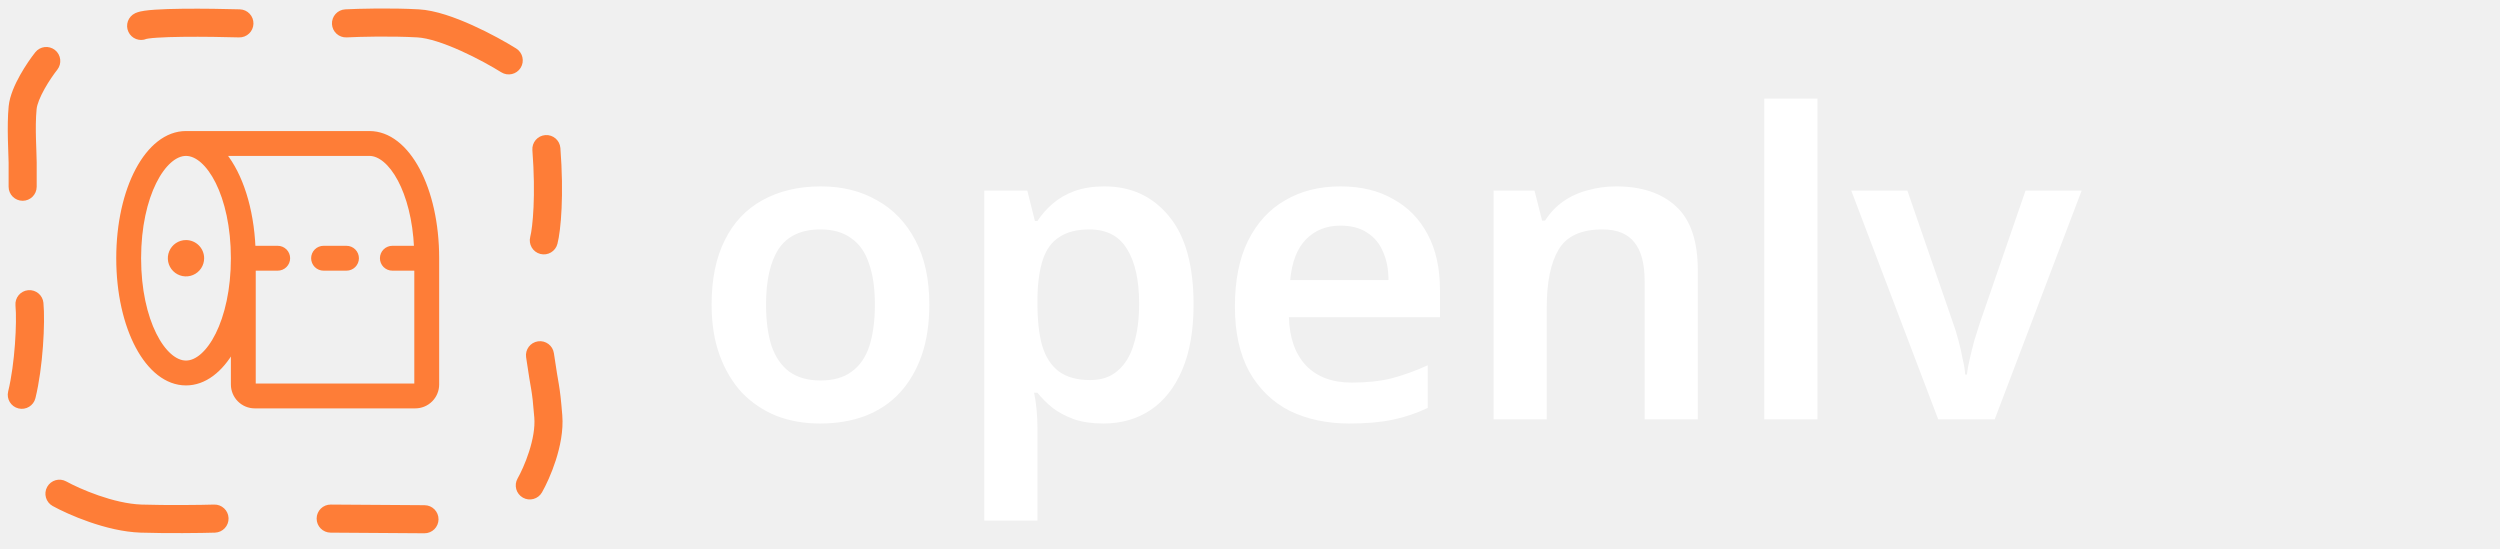
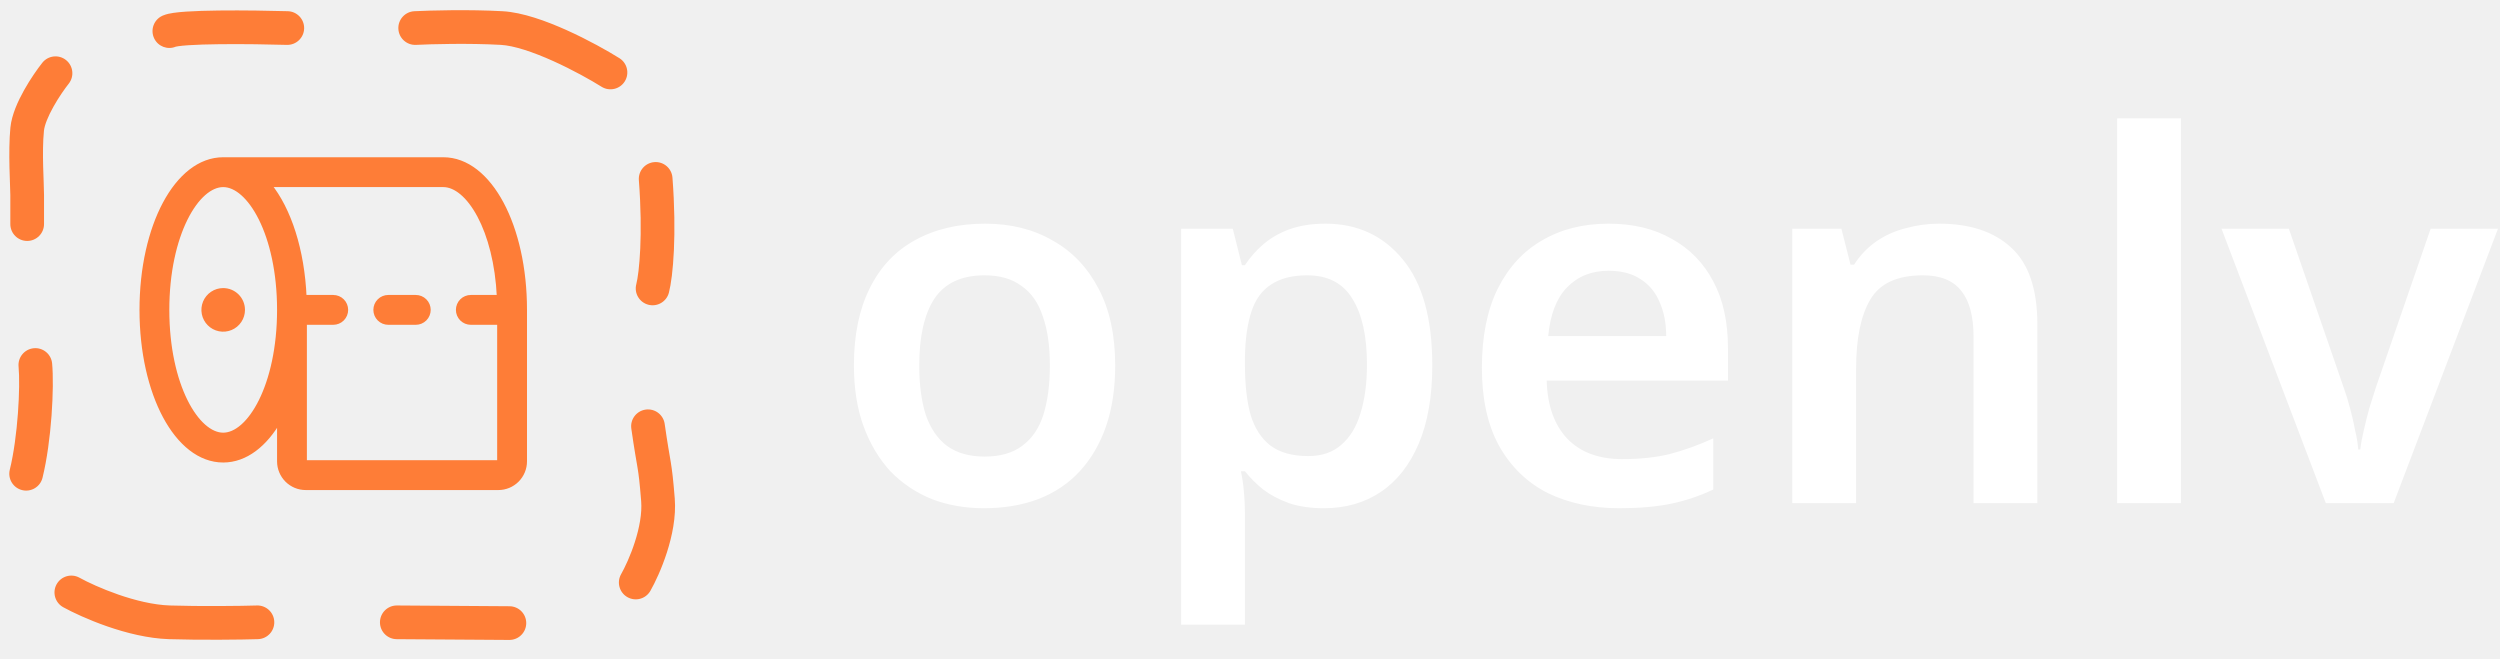
- <svg xmlns="http://www.w3.org/2000/svg" width="474" height="104" viewBox="0 0 474 104" fill="none">
+ <svg xmlns="http://www.w3.org/2000/svg" width="395" height="104" viewBox="0 0 395 104" fill="none">
  <g clip-path="url(#clip0_274_425)">
    <path d="M70.041 25.208C73.741 25.208 76.962 27.917 79.239 32.177C81.521 36.449 82.903 42.358 82.903 48.961V72.895C82.903 74.001 82.464 75.062 81.682 75.845C80.901 76.627 79.841 77.066 78.736 77.066H48.306C47.2 77.066 46.14 76.627 45.359 75.845C44.578 75.062 44.139 74.001 44.139 72.895V66.324C41.884 70.252 38.791 72.714 35.264 72.714C31.565 72.714 28.343 70.005 26.067 65.745C23.784 61.474 22.403 55.564 22.403 48.961C22.403 42.358 23.784 36.449 26.067 32.177C28.343 27.917 31.565 25.208 35.264 25.208H70.041ZM42.506 29.198C45.661 33.094 47.76 39.511 48.079 46.967H52.653C53.182 46.967 53.689 47.177 54.062 47.551C54.436 47.925 54.646 48.432 54.646 48.961C54.646 49.49 54.436 49.998 54.062 50.372C53.689 50.746 53.182 50.956 52.653 50.956H48.125V72.895C48.125 72.944 48.144 72.99 48.178 73.023C48.212 73.057 48.258 73.076 48.306 73.076H78.736C78.784 73.076 78.83 73.057 78.864 73.023C78.897 72.99 78.916 72.944 78.916 72.895V50.956H74.389C73.86 50.956 73.353 50.746 72.979 50.372C72.606 49.998 72.396 49.49 72.396 48.961C72.396 48.432 72.606 47.925 72.979 47.551C73.353 47.177 73.86 46.967 74.389 46.967H78.868C78.624 41.613 77.415 37.181 75.766 34.079C74.065 30.877 71.96 29.198 70.041 29.198H42.506ZM35.264 29.198C34.262 29.198 33.209 29.652 32.178 30.559C31.148 31.466 30.158 32.811 29.297 34.545C27.575 38.013 26.389 42.987 26.389 48.961C26.389 54.936 27.575 59.91 29.297 63.377C30.158 65.111 31.148 66.456 32.178 67.363C33.209 68.271 34.262 68.725 35.264 68.725C36.266 68.725 37.319 68.271 38.35 67.364C39.38 66.457 40.37 65.112 41.231 63.378C42.953 59.911 44.139 54.937 44.139 48.961C44.139 42.987 42.953 38.013 41.231 34.545C40.37 32.811 39.38 31.466 38.35 30.559C37.319 29.652 36.266 29.198 35.264 29.198ZM35.264 45.879C36.081 45.879 36.864 46.203 37.442 46.782C38.02 47.36 38.344 48.144 38.344 48.961C38.344 49.571 38.164 50.167 37.825 50.674C37.487 51.181 37.006 51.576 36.443 51.809C35.88 52.043 35.261 52.104 34.663 51.985C34.066 51.866 33.517 51.572 33.086 51.141C32.655 50.71 32.362 50.161 32.243 49.563C32.124 48.965 32.185 48.345 32.419 47.782C32.651 47.218 33.046 46.737 33.553 46.398C34.059 46.059 34.655 45.879 35.264 45.879ZM65.695 46.967C66.223 46.967 66.73 47.177 67.104 47.551C67.478 47.925 67.688 48.432 67.688 48.961C67.688 49.49 67.478 49.998 67.104 50.372C66.73 50.746 66.223 50.956 65.695 50.956H61.347C60.819 50.956 60.311 50.746 59.938 50.372C59.564 49.998 59.354 49.49 59.354 48.961C59.354 48.432 59.564 47.925 59.938 47.551C60.311 47.177 60.819 46.967 61.347 46.967H65.695Z" fill="#FE7D37" stroke="#FE7D37" stroke-width="0.726" />
    <path d="M80.501 95.786C81.972 95.796 83.155 96.996 83.145 98.466C83.135 99.936 81.935 101.12 80.465 101.11L62.678 100.989C61.208 100.979 60.024 99.779 60.034 98.309C60.044 96.839 61.244 95.655 62.715 95.665L80.501 95.786ZM8.941 92.321C9.652 91.034 11.271 90.567 12.558 91.278C15.128 92.697 21.567 95.493 26.846 95.666C31.497 95.819 38.293 95.745 40.583 95.666C42.052 95.616 43.284 96.766 43.335 98.235C43.385 99.704 42.235 100.937 40.766 100.987C38.377 101.07 31.46 101.144 26.672 100.987C20.142 100.773 12.82 97.504 9.985 95.938C8.698 95.228 8.23 93.608 8.941 92.321ZM102.008 64.716C103.463 64.508 104.812 65.519 105.02 66.974C105.949 73.483 106.12 72.617 106.611 78.755C106.844 81.668 106.19 84.73 105.382 87.251C104.565 89.801 103.516 92.026 102.762 93.351C102.035 94.629 100.41 95.076 99.132 94.349C97.854 93.622 97.408 91.996 98.135 90.719C98.712 89.704 99.611 87.816 100.312 85.626C101.023 83.409 101.458 81.106 101.304 79.179C100.827 73.218 100.755 74.771 99.749 67.727C99.541 66.272 100.553 64.924 102.008 64.716ZM5.338 55.02C6.802 54.884 8.099 55.961 8.235 57.424C8.585 61.187 8.144 69.681 6.718 75.488C6.367 76.916 4.925 77.788 3.497 77.438C2.07 77.087 1.197 75.646 1.547 74.218C2.831 68.99 3.229 61.093 2.934 57.918C2.798 56.454 3.874 55.157 5.338 55.02ZM103.39 25.614C104.856 25.501 106.136 26.598 106.249 28.064C106.935 36.993 106.359 43.647 105.687 46.239C105.318 47.662 103.865 48.517 102.442 48.148C101.019 47.779 100.164 46.326 100.534 44.903C100.991 43.139 101.608 37.16 100.94 28.472C100.828 27.006 101.924 25.727 103.39 25.614ZM6.683 9.919C7.594 8.766 9.269 8.57 10.422 9.482C11.575 10.394 11.771 12.068 10.859 13.221C10.25 13.991 9.284 15.357 8.45 16.848C7.572 18.416 7.03 19.79 6.943 20.668C6.595 24.141 6.956 28.875 6.956 30.809V35.407C6.956 36.877 5.764 38.069 4.294 38.069C2.824 38.069 1.632 36.877 1.632 35.407V30.809C1.632 29.597 1.266 23.925 1.645 20.138C1.848 18.113 2.859 15.937 3.804 14.248C4.792 12.482 5.92 10.883 6.683 9.919ZM65.465 1.772C67.896 1.649 74.065 1.476 79.421 1.773C82.558 1.947 86.347 3.33 89.587 4.79C92.908 6.286 96.003 8.027 97.866 9.192C99.113 9.971 99.492 11.613 98.713 12.86C97.933 14.106 96.291 14.485 95.044 13.706C93.359 12.652 90.476 11.03 87.4 9.644C84.243 8.222 81.216 7.205 79.126 7.089C74.028 6.806 68.064 6.971 65.736 7.09C64.267 7.164 63.017 6.034 62.942 4.566C62.867 3.098 63.997 1.847 65.465 1.772ZM34.59 1.66C38.399 1.615 42.685 1.689 45.471 1.77C46.941 1.813 48.097 3.039 48.054 4.509C48.011 5.978 46.785 7.135 45.316 7.092C42.576 7.012 38.367 6.94 34.653 6.984C32.791 7.006 31.088 7.056 29.768 7.146C29.105 7.191 28.576 7.243 28.19 7.299C27.921 7.339 27.801 7.369 27.781 7.372C26.475 7.917 24.959 7.342 24.351 6.048C23.725 4.718 24.296 3.132 25.626 2.506L25.739 2.455C26.313 2.21 26.967 2.097 27.422 2.031C27.999 1.947 28.679 1.883 29.408 1.834C30.873 1.735 32.689 1.683 34.59 1.66Z" fill="#FE7D37" />
    <path d="M176.2 57.74C176.2 61.367 175.72 64.567 174.76 67.34C173.8 70.113 172.413 72.487 170.6 74.46C168.84 76.38 166.653 77.847 164.04 78.86C161.48 79.82 158.627 80.3 155.48 80.3C152.493 80.3 149.747 79.82 147.24 78.86C144.733 77.847 142.547 76.38 140.68 74.46C138.867 72.487 137.453 70.113 136.44 67.34C135.427 64.567 134.92 61.367 134.92 57.74C134.92 52.94 135.747 48.887 137.4 45.58C139.053 42.22 141.427 39.687 144.52 37.98C147.667 36.22 151.373 35.34 155.64 35.34C159.693 35.34 163.24 36.22 166.28 37.98C169.373 39.687 171.8 42.22 173.56 45.58C175.32 48.887 176.2 52.94 176.2 57.74ZM145.24 57.74C145.24 60.78 145.587 63.393 146.28 65.58C147.027 67.713 148.147 69.34 149.64 70.46C151.187 71.58 153.16 72.14 155.56 72.14C158.013 72.14 159.987 71.58 161.48 70.46C163.027 69.34 164.147 67.713 164.84 65.58C165.533 63.393 165.88 60.78 165.88 57.74C165.88 54.647 165.507 52.06 164.76 49.98C164.067 47.847 162.947 46.247 161.4 45.18C159.907 44.06 157.96 43.5 155.56 43.5C151.933 43.5 149.293 44.727 147.64 47.18C146.04 49.633 145.24 53.153 145.24 57.74ZM209.421 35.34C214.487 35.34 218.567 37.233 221.661 41.02C224.754 44.753 226.301 50.327 226.301 57.74C226.301 62.647 225.581 66.78 224.141 70.14C222.701 73.5 220.701 76.033 218.141 77.74C215.581 79.447 212.594 80.3 209.181 80.3C207.101 80.3 205.261 80.033 203.661 79.5C202.061 78.913 200.701 78.193 199.581 77.34C198.461 76.433 197.501 75.473 196.701 74.46H196.061C196.274 75.42 196.434 76.513 196.541 77.74C196.647 78.913 196.701 80.033 196.701 81.1V98.7H186.621V36.14H194.781L196.221 41.9H196.701C197.501 40.673 198.461 39.58 199.581 38.62C200.754 37.607 202.141 36.807 203.741 36.22C205.394 35.633 207.287 35.34 209.421 35.34ZM206.541 43.5C204.194 43.5 202.301 43.98 200.861 44.94C199.421 45.847 198.381 47.26 197.741 49.18C197.101 51.1 196.754 53.5 196.701 56.38V57.66C196.701 60.753 196.994 63.367 197.581 65.5C198.221 67.633 199.261 69.26 200.701 70.38C202.194 71.5 204.194 72.06 206.701 72.06C208.834 72.06 210.567 71.473 211.901 70.3C213.287 69.127 214.301 67.473 214.941 65.34C215.634 63.153 215.981 60.567 215.981 57.58C215.981 53.1 215.207 49.633 213.661 47.18C212.167 44.727 209.794 43.5 206.541 43.5ZM254.139 35.34C258.032 35.34 261.365 36.14 264.139 37.74C266.965 39.287 269.152 41.527 270.699 44.46C272.245 47.34 273.019 50.86 273.019 55.02V60.14H244.379C244.485 64.087 245.579 67.153 247.659 69.34C249.739 71.473 252.619 72.54 256.299 72.54C259.125 72.54 261.632 72.273 263.819 71.74C266.059 71.153 268.352 70.327 270.699 69.26V77.34C268.565 78.353 266.352 79.1 264.059 79.58C261.765 80.06 259.019 80.3 255.819 80.3C251.605 80.3 247.845 79.5 244.539 77.9C241.285 76.247 238.725 73.767 236.859 70.46C235.045 67.153 234.139 63.047 234.139 58.14C234.139 53.18 234.965 49.02 236.619 45.66C238.325 42.247 240.672 39.687 243.659 37.98C246.645 36.22 250.139 35.34 254.139 35.34ZM254.139 42.78C251.472 42.78 249.285 43.66 247.579 45.42C245.925 47.127 244.939 49.687 244.619 53.1H263.259C263.259 51.073 262.912 49.287 262.219 47.74C261.579 46.193 260.592 44.993 259.259 44.14C257.925 43.233 256.219 42.78 254.139 42.78ZM306.383 35.34C311.236 35.34 315.023 36.593 317.743 39.1C320.516 41.607 321.903 45.66 321.903 51.26V79.5H311.823V53.26C311.823 50.007 311.183 47.58 309.903 45.98C308.623 44.327 306.596 43.5 303.823 43.5C299.77 43.5 296.996 44.78 295.503 47.34C294.01 49.847 293.263 53.5 293.263 58.3V79.5H283.183V36.14H290.943L292.383 41.82H292.943C293.903 40.327 295.076 39.1 296.463 38.14C297.85 37.18 299.396 36.487 301.103 36.06C302.81 35.58 304.57 35.34 306.383 35.34ZM344.591 79.5H334.511V18.7H344.591V79.5ZM367.48 79.5L351 36.14H361.64L370.28 61.18C370.653 62.193 371 63.313 371.32 64.54C371.64 65.713 371.907 66.887 372.12 68.06C372.387 69.18 372.547 70.167 372.6 71.02H372.92C373.027 70.113 373.213 69.1 373.48 67.98C373.747 66.807 374.04 65.633 374.36 64.46C374.733 63.287 375.08 62.193 375.4 61.18L384.04 36.14H394.68L378.2 79.5H367.48Z" fill="white" />
  </g>
  <defs>
    <clipPath id="clip0_274_425">
-       <rect width="474" height="104" fill="white" />
+       <rect width="395" height="104" fill="white" />
    </clipPath>
  </defs>
</svg>
